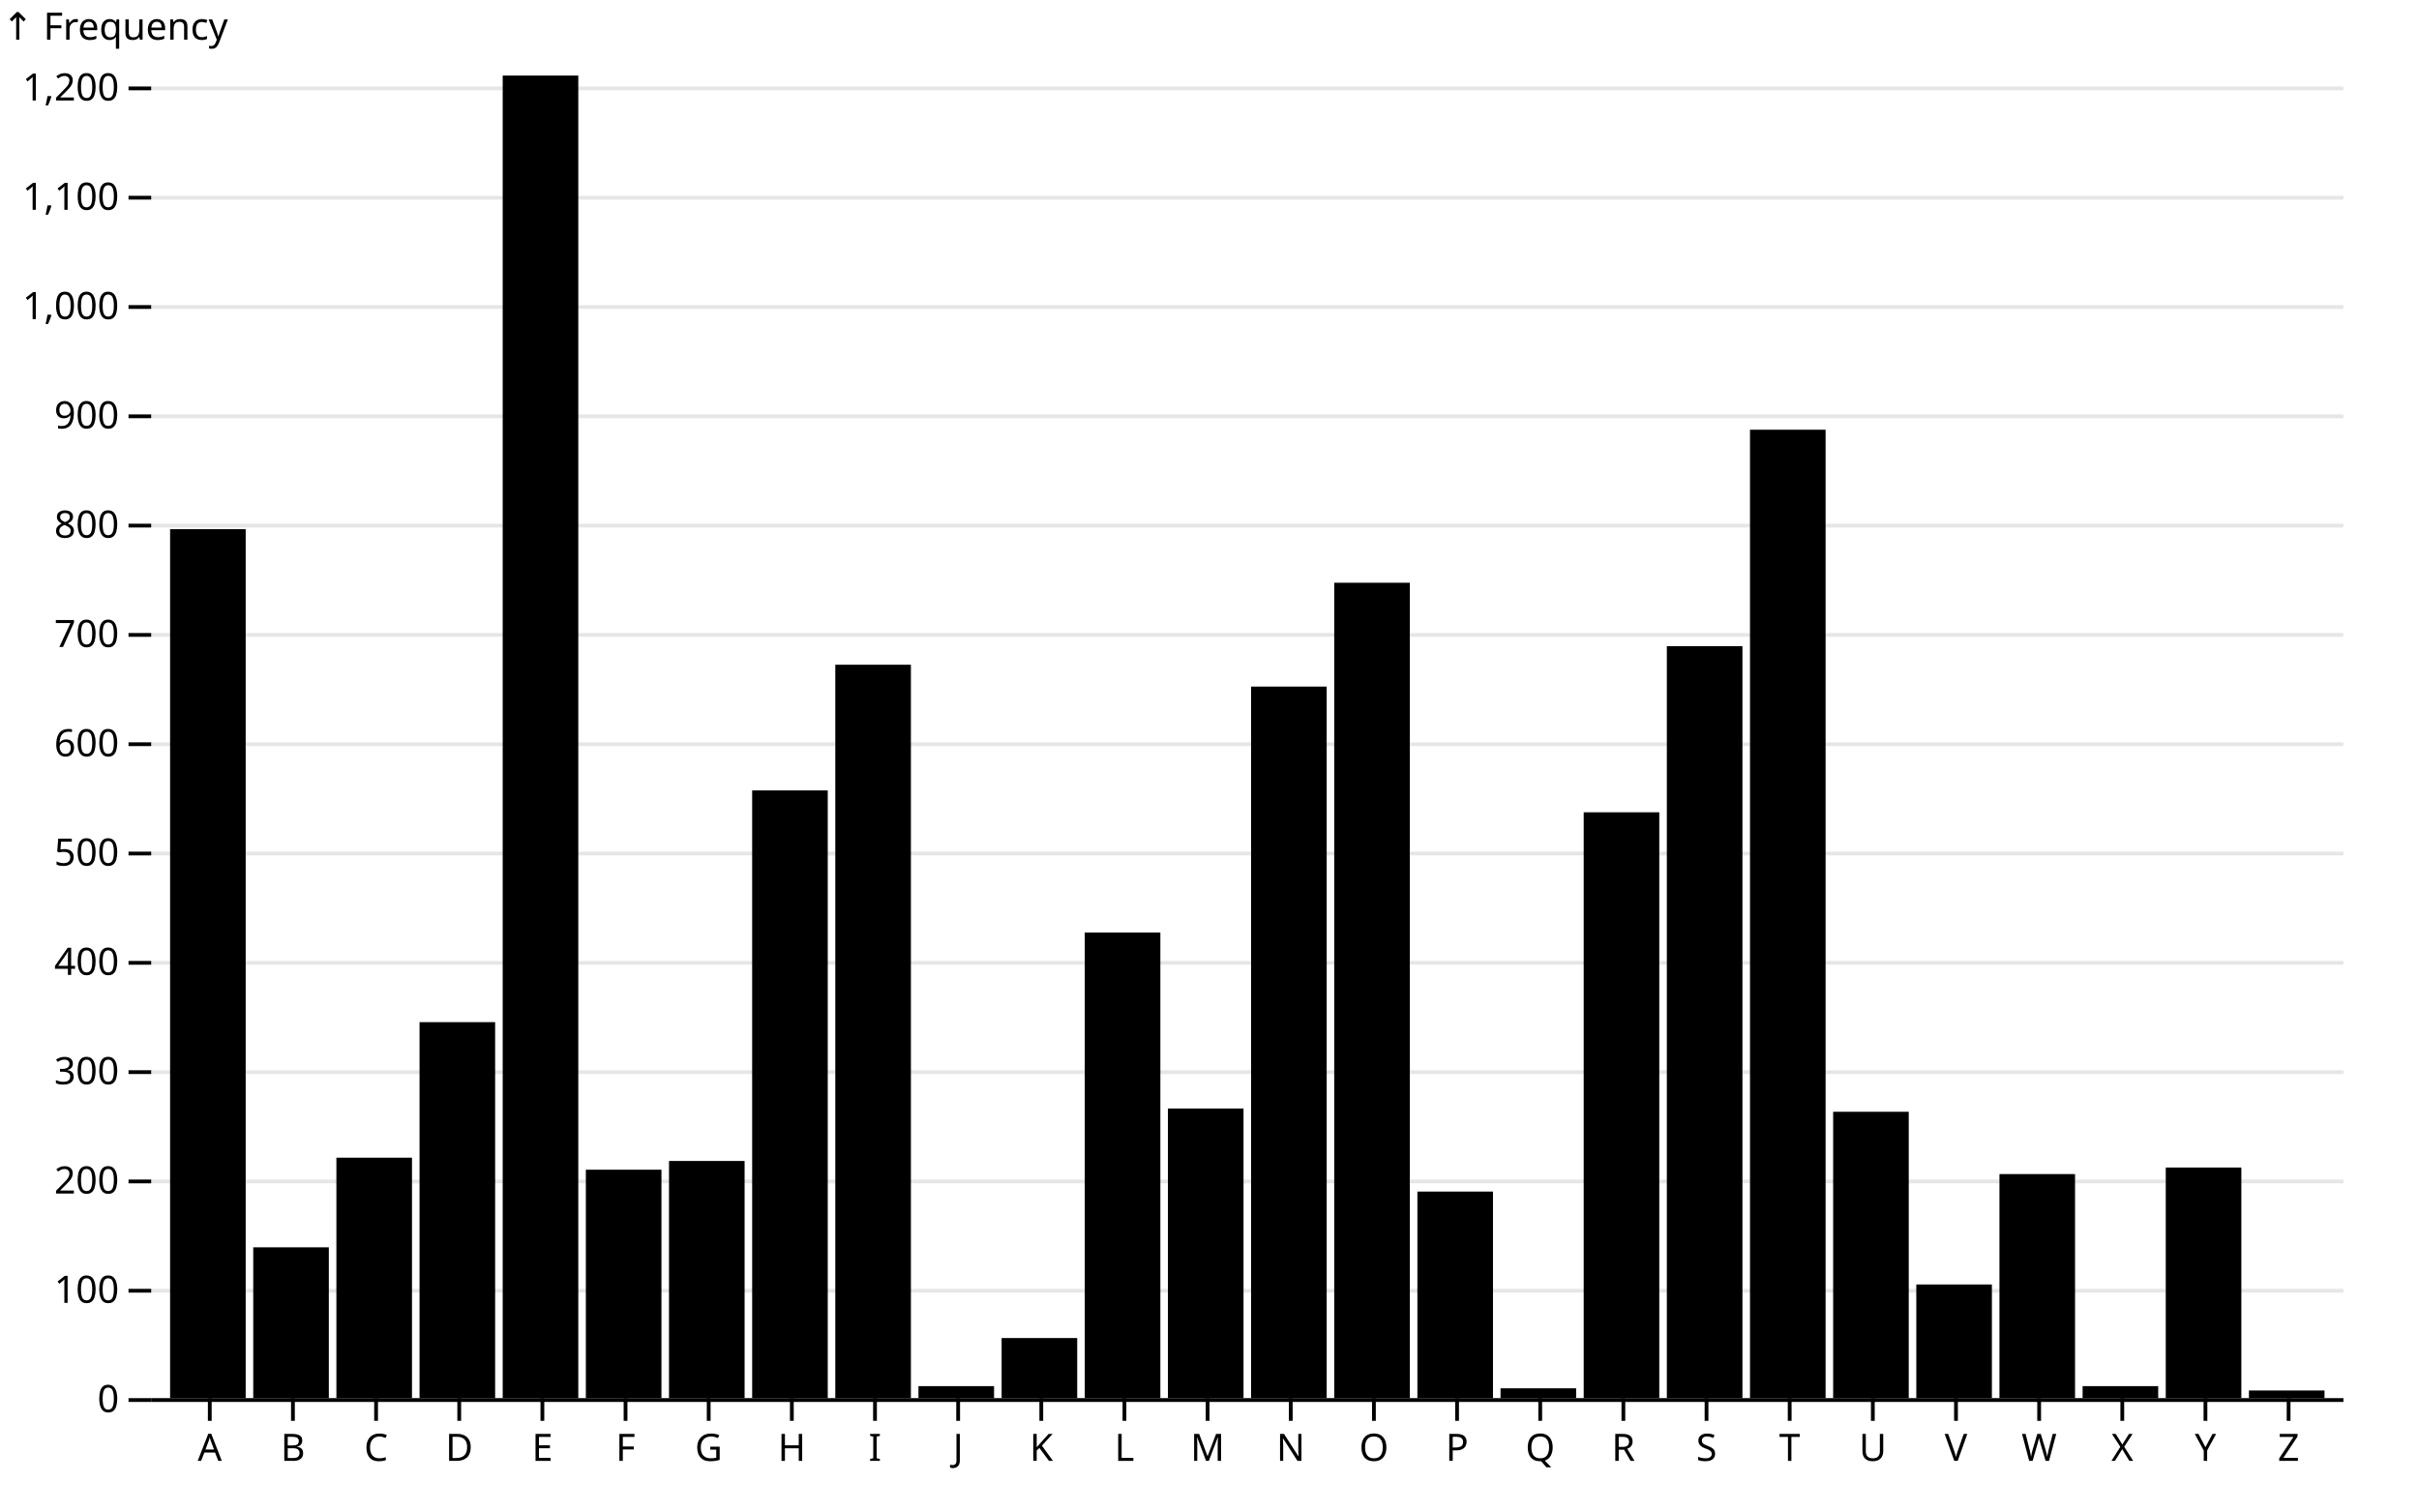
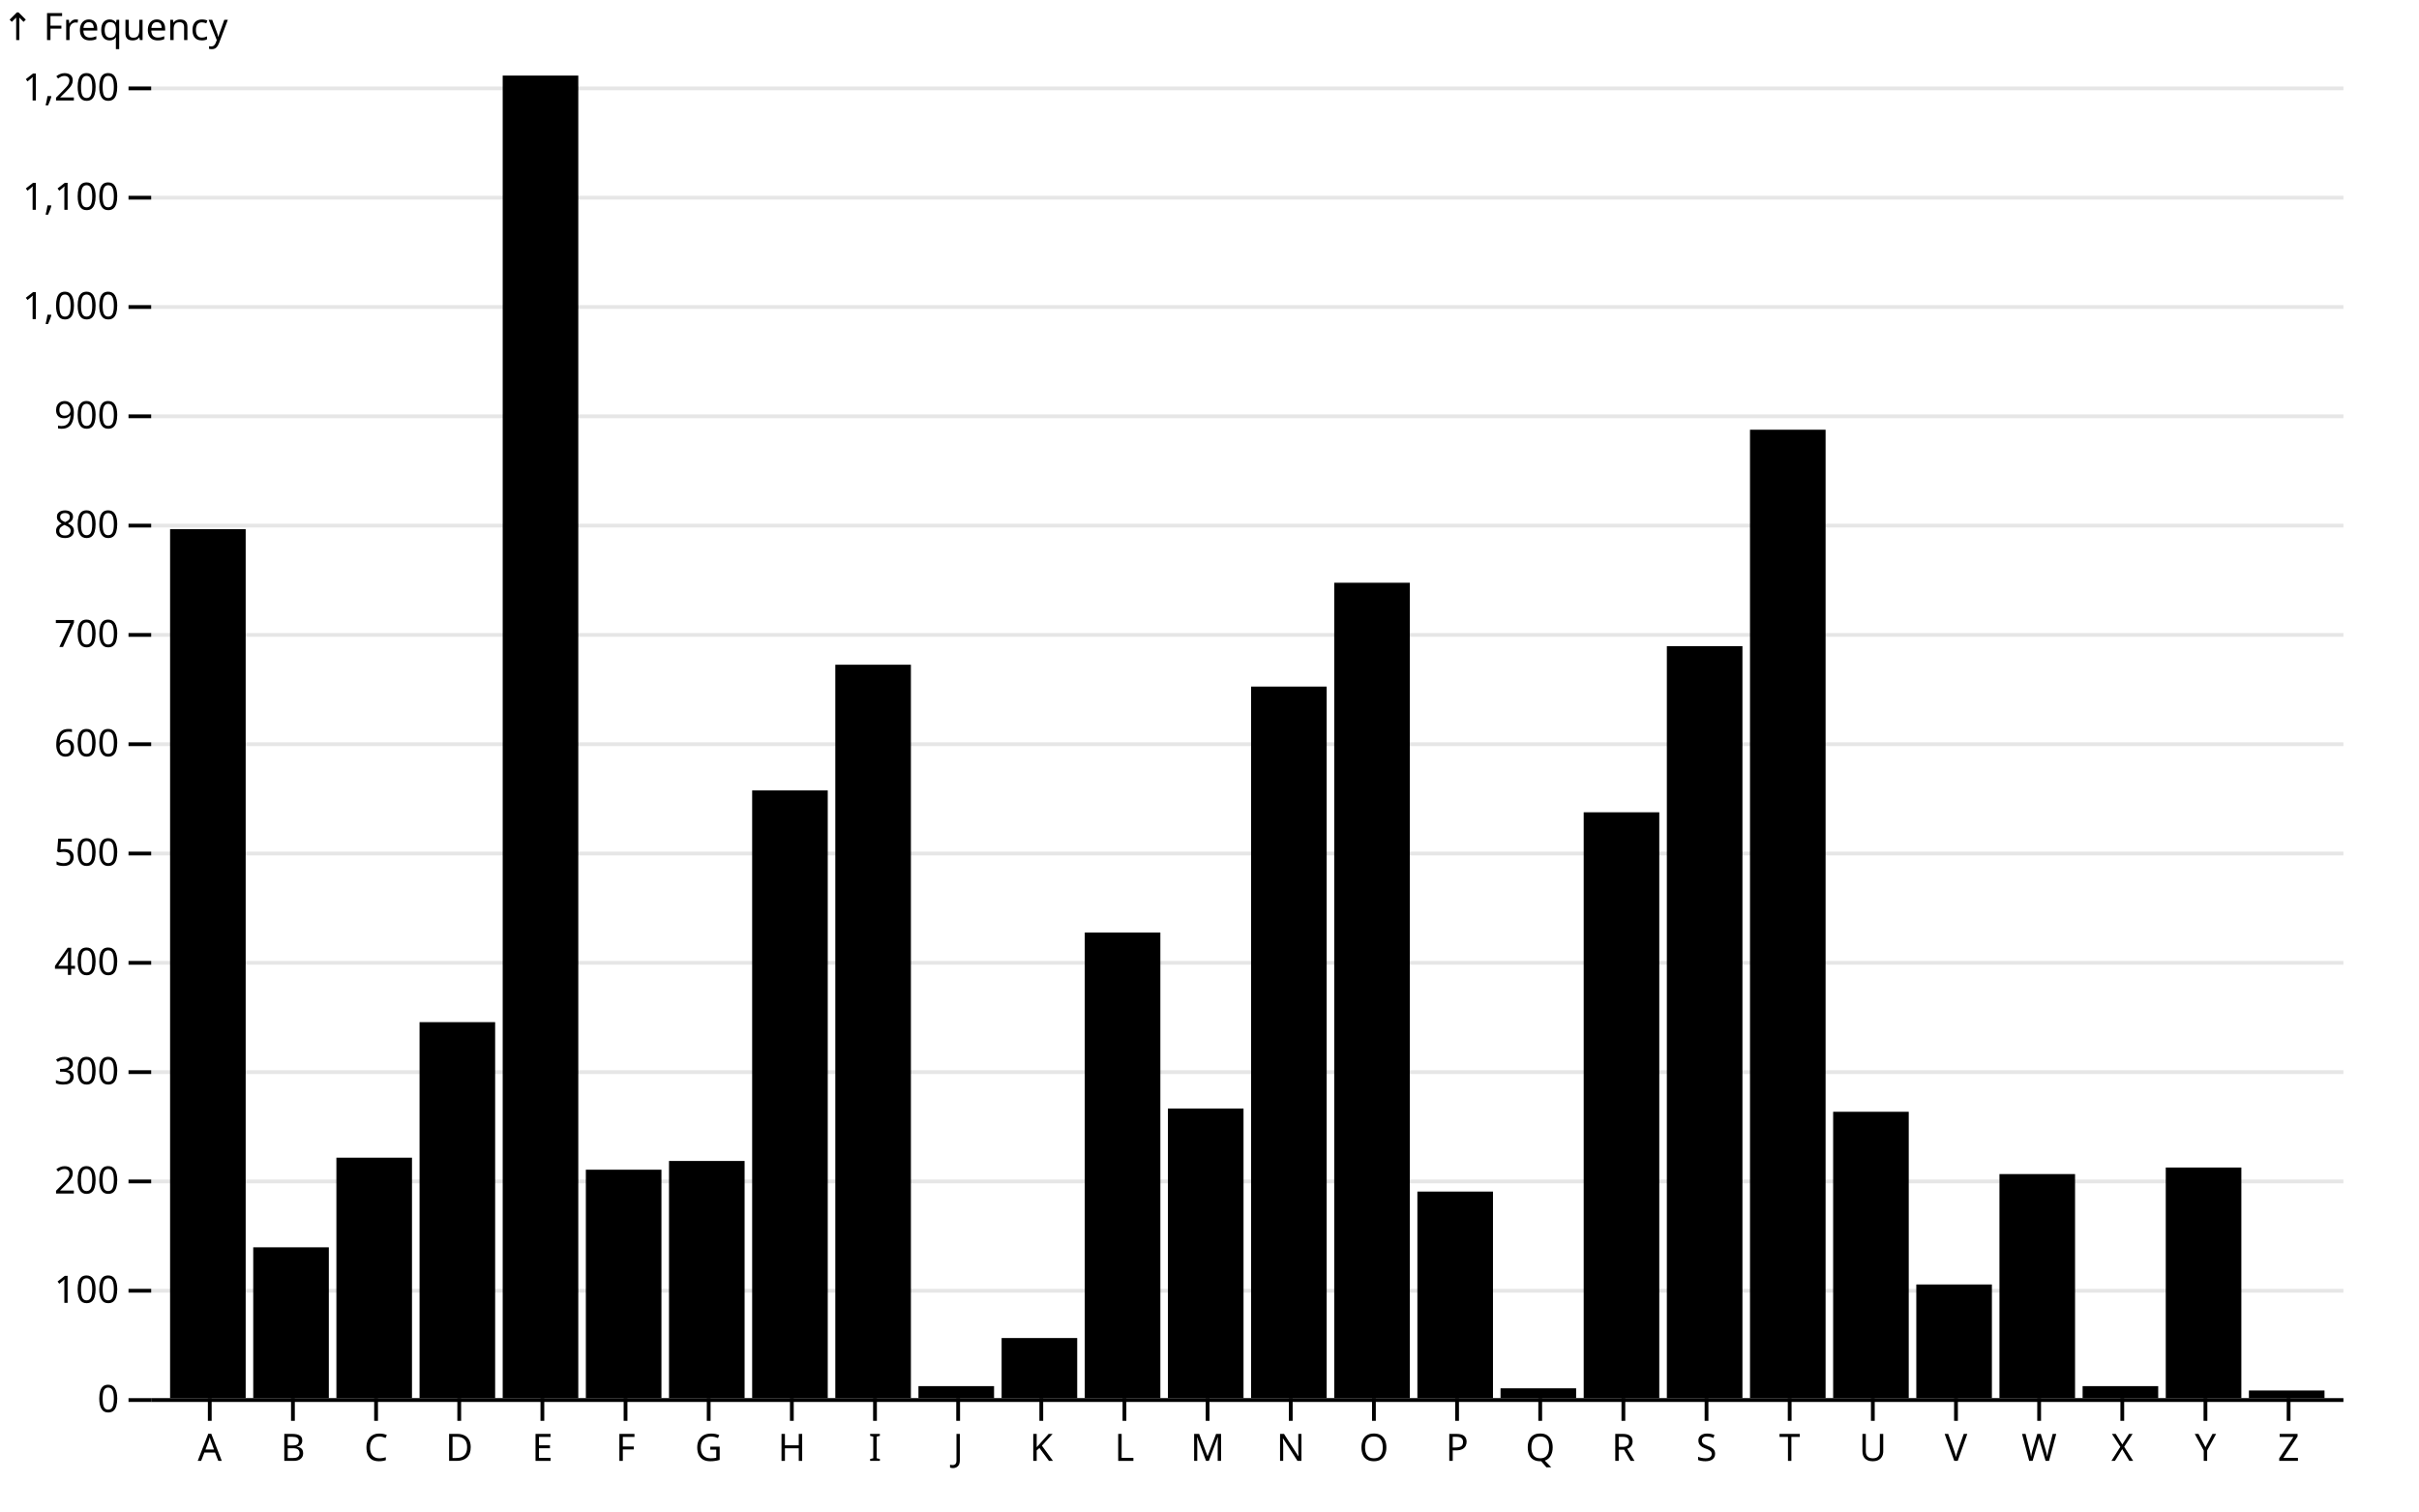
<svg xmlns="http://www.w3.org/2000/svg" class="plot" fill="currentColor" font-family="system-ui, sans-serif" font-size="10" text-anchor="middle" width="640" height="400" viewBox="0 0 640 400">
  <style>
    .plot {
      display: block;
      background: white;
      height: auto;
      height: intrinsic;
      max-width: 100%;
    }

    .plot text,
    .plot tspan {
      white-space: pre;
    }
  </style>
  <g aria-label="y-grid" stroke="currentColor" stroke-opacity="0.1" transform="translate(0,0.5)">
    <line x1="40" x2="620" y1="370" y2="370" />
    <line x1="40" x2="620" y1="341.074" y2="341.074" />
    <line x1="40" x2="620" y1="312.149" y2="312.149" />
    <line x1="40" x2="620" y1="283.223" y2="283.223" />
    <line x1="40" x2="620" y1="254.298" y2="254.298" />
    <line x1="40" x2="620" y1="225.372" y2="225.372" />
    <line x1="40" x2="620" y1="196.446" y2="196.446" />
    <line x1="40" x2="620" y1="167.521" y2="167.521" />
    <line x1="40" x2="620" y1="138.595" y2="138.595" />
    <line x1="40" x2="620" y1="109.669" y2="109.669" />
    <line x1="40" x2="620" y1="80.744" y2="80.744" />
    <line x1="40" x2="620" y1="51.818" y2="51.818" />
    <line x1="40" x2="620" y1="22.893" y2="22.893" />
  </g>
  <g aria-label="y-axis tick" fill="none" stroke="currentColor" transform="translate(0,0.5)">
    <path transform="translate(40,370)" d="M0,0L-6,0" />
    <path transform="translate(40,341.0744)" d="M0,0L-6,0" />
    <path transform="translate(40,312.1488)" d="M0,0L-6,0" />
    <path transform="translate(40,283.2231)" d="M0,0L-6,0" />
    <path transform="translate(40,254.2975)" d="M0,0L-6,0" />
    <path transform="translate(40,225.3719)" d="M0,0L-6,0" />
    <path transform="translate(40,196.4463)" d="M0,0L-6,0" />
    <path transform="translate(40,167.5207)" d="M0,0L-6,0" />
    <path transform="translate(40,138.595)" d="M0,0L-6,0" />
    <path transform="translate(40,109.6694)" d="M0,0L-6,0" />
    <path transform="translate(40,80.7438)" d="M0,0L-6,0" />
    <path transform="translate(40,51.81818)" d="M0,0L-6,0" />
    <path transform="translate(40,22.89256)" d="M0,0L-6,0" />
  </g>
  <g aria-label="y-axis tick label" text-anchor="end" font-variant="tabular-nums" transform="translate(-8.5,0.5)">
    <text y="0.32em" transform="translate(40,370)">0</text>
    <text y="0.32em" transform="translate(40,341.0744)">100</text>
    <text y="0.32em" transform="translate(40,312.1488)">200</text>
    <text y="0.32em" transform="translate(40,283.2231)">300</text>
    <text y="0.32em" transform="translate(40,254.2975)">400</text>
    <text y="0.32em" transform="translate(40,225.3719)">500</text>
    <text y="0.32em" transform="translate(40,196.4463)">600</text>
    <text y="0.32em" transform="translate(40,167.5207)">700</text>
    <text y="0.32em" transform="translate(40,138.595)">800</text>
    <text y="0.32em" transform="translate(40,109.6694)">900</text>
    <text y="0.32em" transform="translate(40,80.7438)">1,000</text>
    <text y="0.32em" transform="translate(40,51.81818)">1,100</text>
    <text y="0.32em" transform="translate(40,22.89256)">1,200</text>
  </g>
-   <g aria-label="y-axis label" text-anchor="start" transform="translate(-39.5,-9.5)">
-     <text transform="translate(40,20)">↑ Frequency</text>
+   <g aria-label="y-axis label" text-anchor="start" transform="translate(-39.5,-16.5)">
+     <text y="0.71em" transform="translate(40,20)">↑ Frequency</text>
  </g>
  <g aria-label="x-axis tick" fill="none" stroke="currentColor" transform="translate(10.5,0)">
    <path transform="translate(45,370)" d="M0,0L0,6" />
    <path transform="translate(67,370)" d="M0,0L0,6" />
    <path transform="translate(89,370)" d="M0,0L0,6" />
    <path transform="translate(111,370)" d="M0,0L0,6" />
    <path transform="translate(133,370)" d="M0,0L0,6" />
    <path transform="translate(155,370)" d="M0,0L0,6" />
    <path transform="translate(177,370)" d="M0,0L0,6" />
    <path transform="translate(199,370)" d="M0,0L0,6" />
    <path transform="translate(221,370)" d="M0,0L0,6" />
    <path transform="translate(243,370)" d="M0,0L0,6" />
    <path transform="translate(265,370)" d="M0,0L0,6" />
    <path transform="translate(287,370)" d="M0,0L0,6" />
    <path transform="translate(309,370)" d="M0,0L0,6" />
    <path transform="translate(331,370)" d="M0,0L0,6" />
    <path transform="translate(353,370)" d="M0,0L0,6" />
    <path transform="translate(375,370)" d="M0,0L0,6" />
    <path transform="translate(397,370)" d="M0,0L0,6" />
    <path transform="translate(419,370)" d="M0,0L0,6" />
    <path transform="translate(441,370)" d="M0,0L0,6" />
    <path transform="translate(463,370)" d="M0,0L0,6" />
    <path transform="translate(485,370)" d="M0,0L0,6" />
    <path transform="translate(507,370)" d="M0,0L0,6" />
    <path transform="translate(529,370)" d="M0,0L0,6" />
    <path transform="translate(551,370)" d="M0,0L0,6" />
    <path transform="translate(573,370)" d="M0,0L0,6" />
    <path transform="translate(595,370)" d="M0,0L0,6" />
  </g>
  <g aria-label="x-axis tick label" transform="translate(10.5,9.5)">
    <text y="0.71em" transform="translate(45,370)">A</text>
    <text y="0.71em" transform="translate(67,370)">B</text>
    <text y="0.71em" transform="translate(89,370)">C</text>
    <text y="0.71em" transform="translate(111,370)">D</text>
    <text y="0.71em" transform="translate(133,370)">E</text>
    <text y="0.71em" transform="translate(155,370)">F</text>
    <text y="0.71em" transform="translate(177,370)">G</text>
    <text y="0.71em" transform="translate(199,370)">H</text>
    <text y="0.71em" transform="translate(221,370)">I</text>
    <text y="0.71em" transform="translate(243,370)">J</text>
    <text y="0.71em" transform="translate(265,370)">K</text>
    <text y="0.71em" transform="translate(287,370)">L</text>
    <text y="0.71em" transform="translate(309,370)">M</text>
    <text y="0.71em" transform="translate(331,370)">N</text>
    <text y="0.71em" transform="translate(353,370)">O</text>
    <text y="0.71em" transform="translate(375,370)">P</text>
    <text y="0.71em" transform="translate(397,370)">Q</text>
    <text y="0.71em" transform="translate(419,370)">R</text>
    <text y="0.71em" transform="translate(441,370)">S</text>
    <text y="0.71em" transform="translate(463,370)">T</text>
    <text y="0.71em" transform="translate(485,370)">U</text>
    <text y="0.71em" transform="translate(507,370)">V</text>
    <text y="0.71em" transform="translate(529,370)">W</text>
    <text y="0.71em" transform="translate(551,370)">X</text>
    <text y="0.71em" transform="translate(573,370)">Y</text>
    <text y="0.71em" transform="translate(595,370)">Z</text>
  </g>
  <g aria-label="bar">
    <rect x="45" width="20" y="140.041" height="229.959" />
    <rect x="67" width="20" y="330.083" height="39.917" />
    <rect x="89" width="20" y="306.364" height="63.636" />
    <rect x="111" width="20" y="270.496" height="99.504" />
    <rect x="133" width="20" y="20" height="350" />
    <rect x="155" width="20" y="309.545" height="60.455" />
    <rect x="177" width="20" y="307.231" height="62.769" />
    <rect x="199" width="20" y="209.174" height="160.826" />
    <rect x="221" width="20" y="175.909" height="194.091" />
    <rect x="243" width="20" y="366.818" height="3.182" />
    <rect x="265" width="20" y="354.091" height="15.909" />
    <rect x="287" width="20" y="246.777" height="123.223" />
    <rect x="309" width="20" y="293.347" height="76.653" />
    <rect x="331" width="20" y="181.694" height="188.306" />
    <rect x="353" width="20" y="154.215" height="215.785" />
    <rect x="375" width="20" y="315.331" height="54.669" />
    <rect x="397" width="20" y="367.397" height="2.603" />
    <rect x="419" width="20" y="214.959" height="155.041" />
    <rect x="441" width="20" y="170.992" height="199.008" />
    <rect x="463" width="20" y="113.719" height="256.281" />
    <rect x="485" width="20" y="294.215" height="75.785" />
    <rect x="507" width="20" y="339.917" height="30.083" />
    <rect x="529" width="20" y="310.702" height="59.298" />
    <rect x="551" width="20" y="366.818" height="3.182" />
    <rect x="573" width="20" y="308.967" height="61.033" />
    <rect x="595" width="20" y="367.975" height="2.025" />
  </g>
  <g aria-label="rule" stroke="currentColor" transform="translate(0,0.5)">
    <line x1="40" x2="620" y1="370" y2="370" />
  </g>
</svg>
